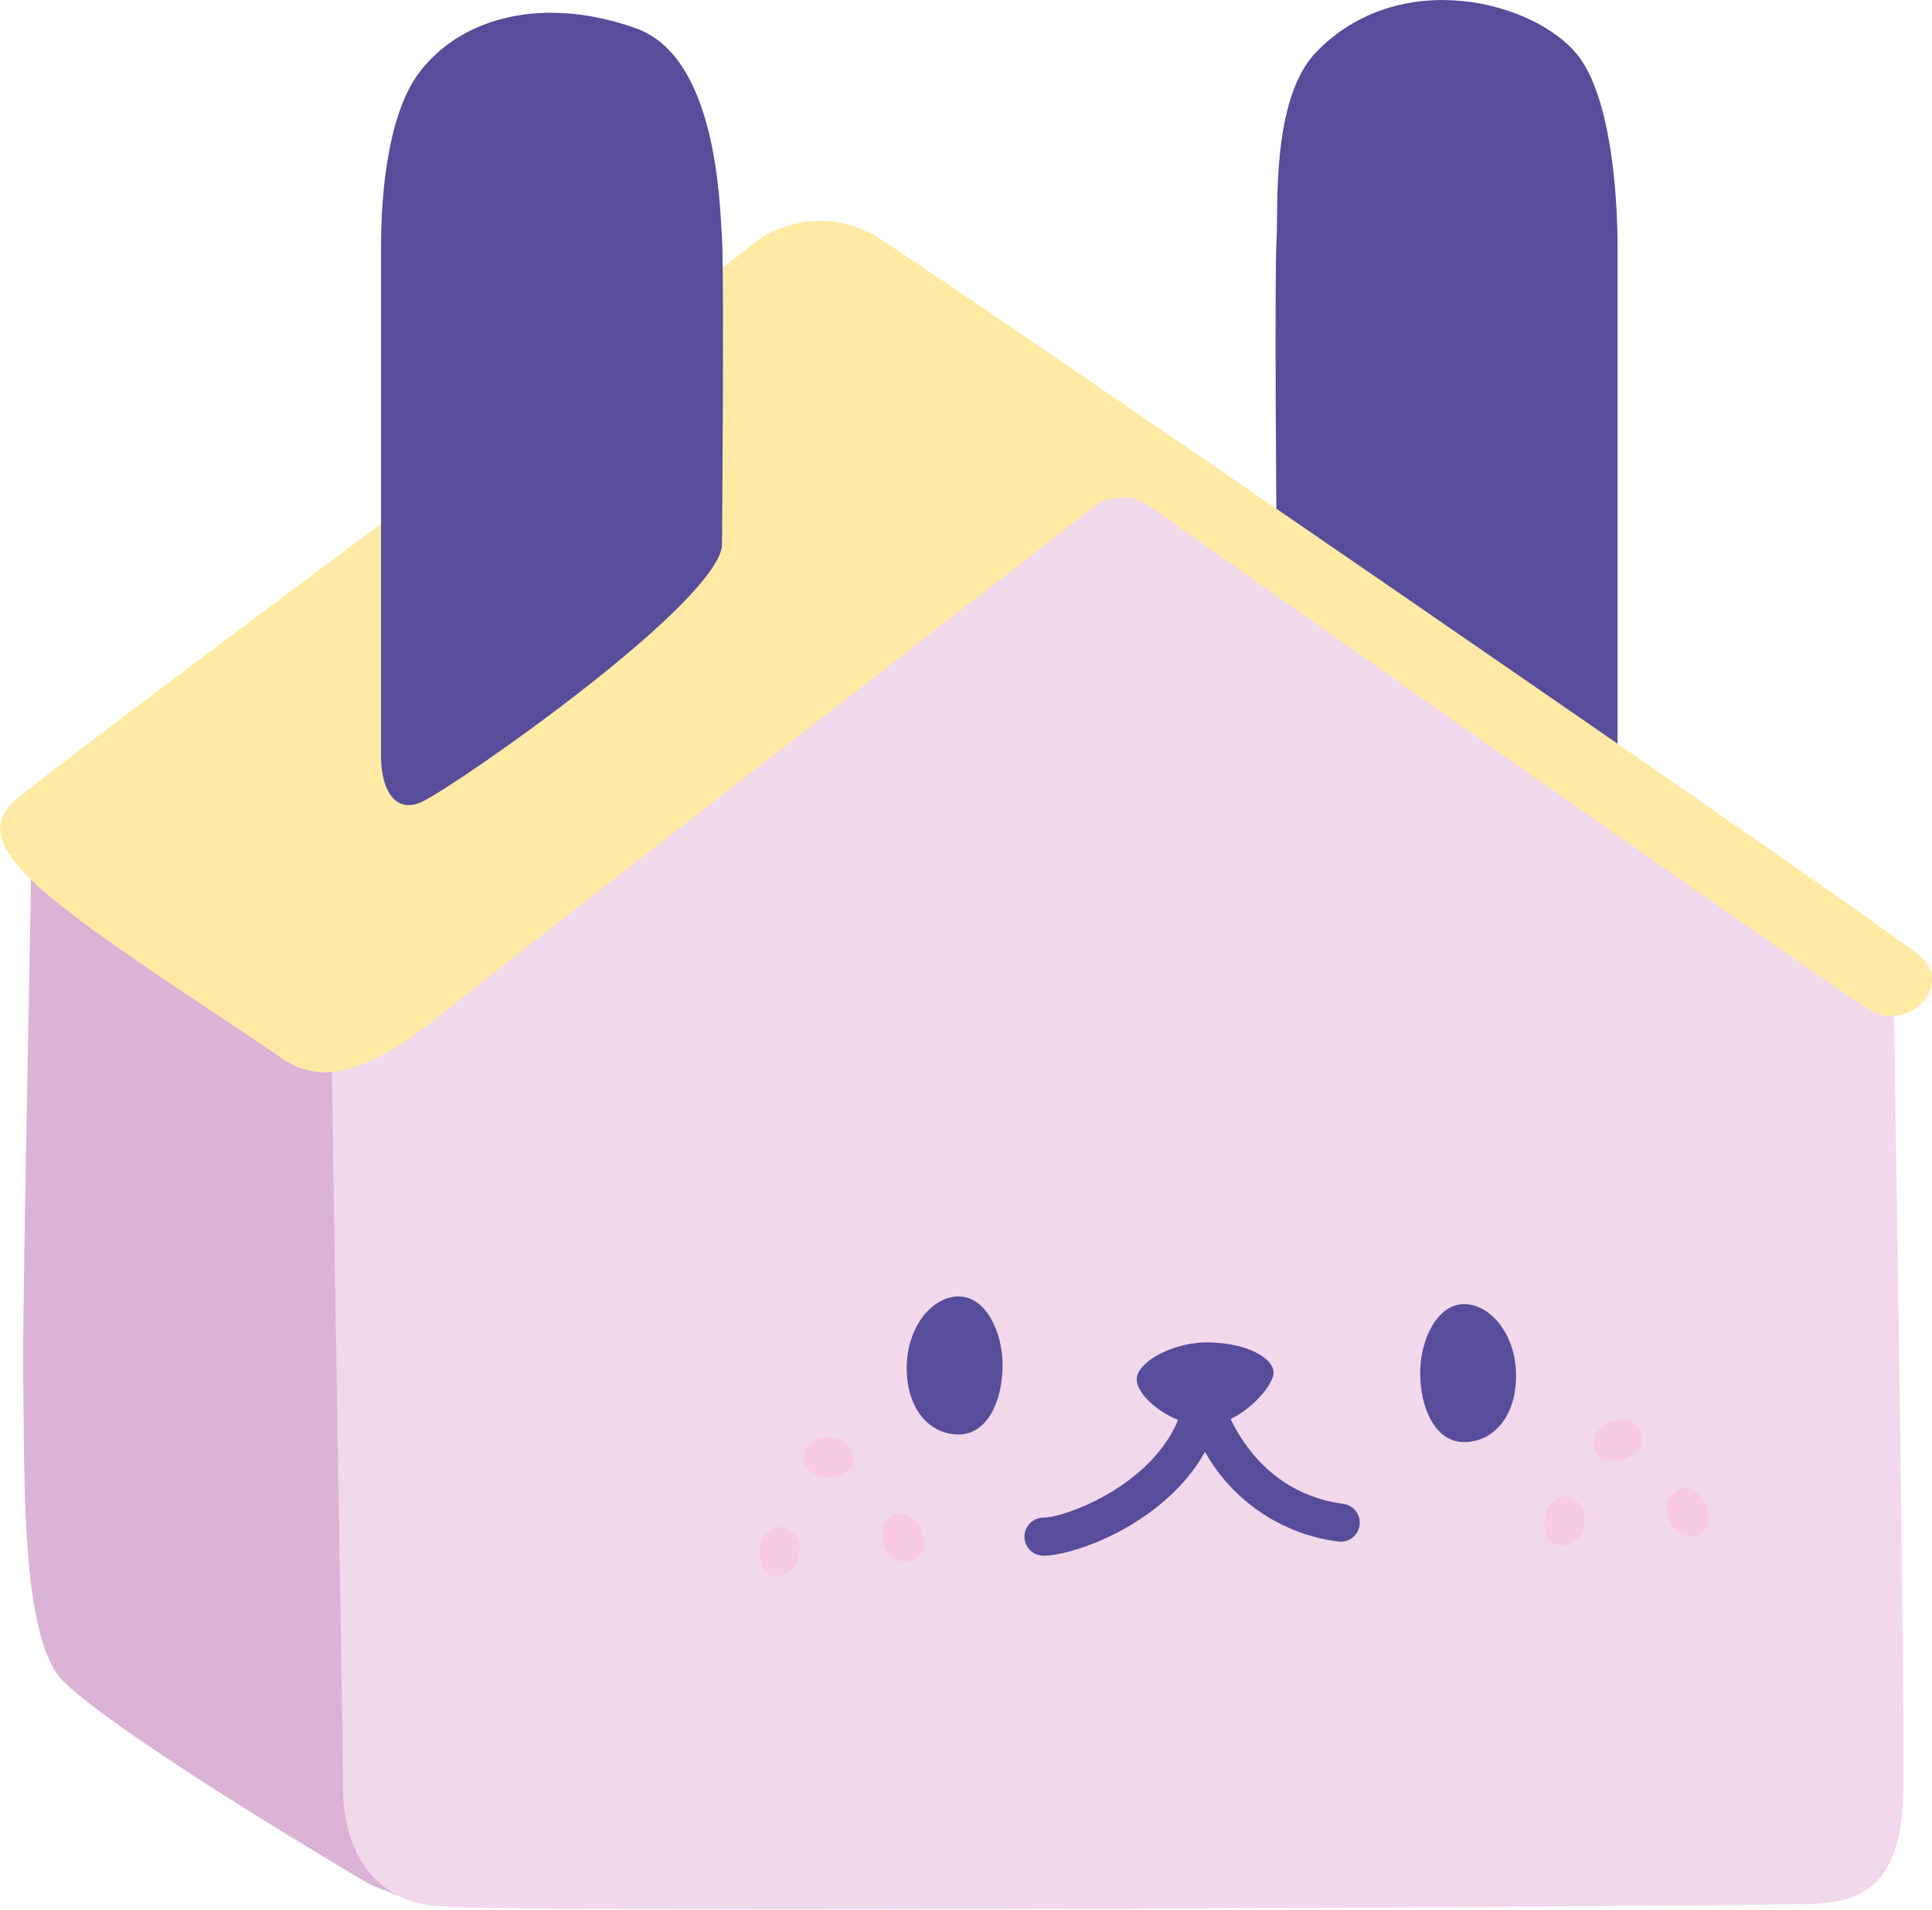
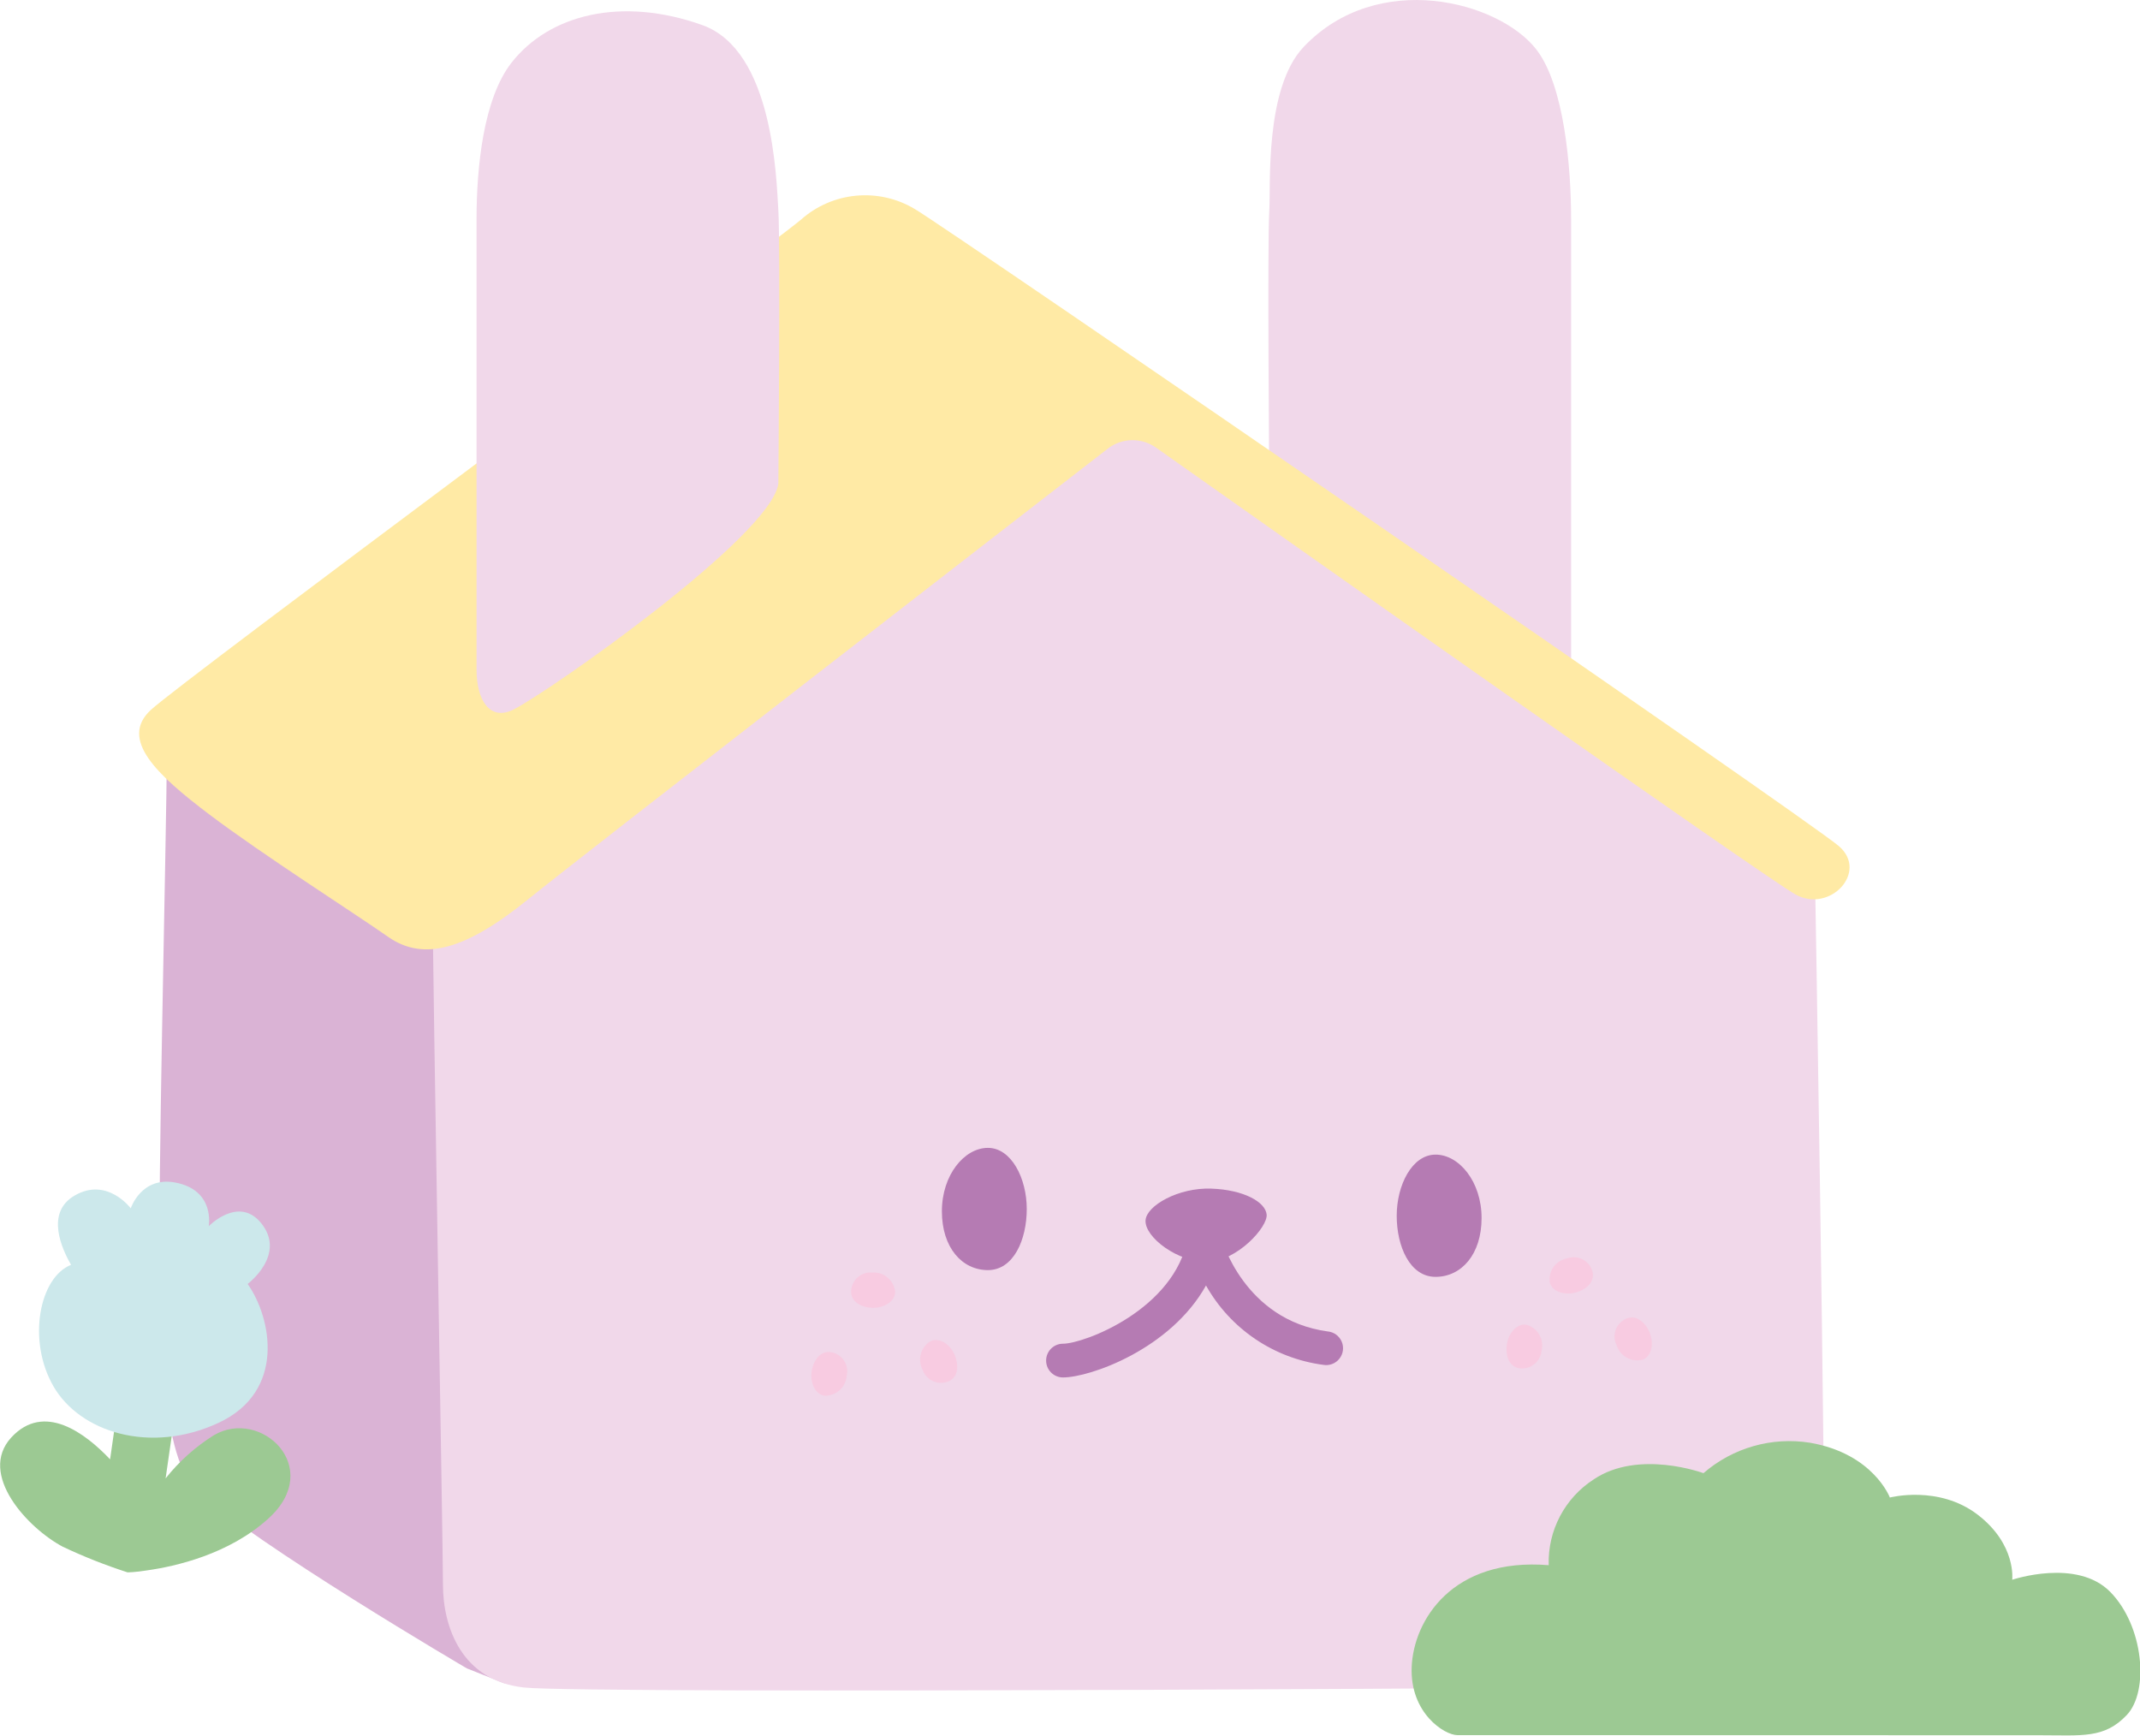
- <svg xmlns="http://www.w3.org/2000/svg" id="Layer_1" data-name="Layer 1" viewBox="0 0 253.52 250.59">
+ <svg xmlns="http://www.w3.org/2000/svg" id="Layer_1" data-name="Layer 1" viewBox="0 0 317.22 257.22">
  <defs>
-     <style>.cls-1{fill:#584d9b;}.cls-2{fill:#dab3d5;}.cls-3{fill:#f1d8ea;}.cls-4{fill:#ffeaa5;}.cls-5{fill:#f8cbe1;}</style>
+     <style>.cls-1{fill:#f1d8ea;}.cls-2{fill:#dab3d5;}.cls-3{fill:#ffeaa5;}.cls-4{fill:#b57bb3;}.cls-5{fill:#f8cbe1;}.cls-6{fill:#9cc993;}.cls-7{fill:#cce8eb;}</style>
  </defs>
-   <path class="cls-1" d="M338.4,369.06s-.31-35.6,0-40.47c.23-3.65-.73-18.16,5.1-24.29,10.93-11.49,28.87-6.79,34.46.37,4.16,5.33,5.18,17.53,5.18,25.13v66.83c0,4.57-1.83,7.71-5.48,5.91S339.52,376.92,338.4,369.06Z" transform="translate(-170.88 -297.36)" />
-   <path class="cls-2" d="M174.93,406.75c.36-2.36-1.14,59.29-1,71.05.18,13.77-.34,35,5.4,40.38,8.51,8,40.13,26.53,40.13,26.53l5.63,2.23-4.22-122.12Z" transform="translate(-170.88 -297.36)" />
-   <path class="cls-3" d="M214.38,431.44c0,11.46,1.52,94.43,1.52,100.8s2.8,14.25,12,15.27,174.6,0,180.71-.26,11.71-2,12-14.25-1.28-106.65-1.28-106.65L314.15,356.61Z" transform="translate(-170.88 -297.36)" />
-   <path class="cls-4" d="M314.48,363.85a6,6,0,0,1,7.1-.16C338.79,375.85,412,427.51,416.42,430c5.05,2.79,10.8-3.31,6.45-7.14s-131.93-91.49-137-94.46A14.32,14.32,0,0,0,269,329.93c-5.4,4.53-91.66,68.32-96.37,72.67s.87,9.59,8.72,15.51,21.26,14.47,26.48,18.13,11.51,1.92,20.74-5.58C236.63,424.11,299,375.87,314.48,363.85Z" transform="translate(-170.88 -297.36)" />
-   <path class="cls-1" d="M296.68,467.51c-3.48,0-6.82,4-6.82,9.4s3,8.72,6.82,8.72,5.76-4.53,5.76-9.06S300.17,467.51,296.68,467.51Z" transform="translate(-170.88 -297.36)" />
-   <path class="cls-5" d="M282.93,488.83a3.19,3.19,0,0,0-3.38-2.84,2.88,2.88,0,0,0-3.14,2.84c0,1.57,1.63,2.39,3.26,2.39S282.93,490.28,282.93,488.83Z" transform="translate(-170.88 -297.36)" />
-   <path class="cls-5" d="M272.46,504.24a3.18,3.18,0,0,0,3.29-2.95,2.88,2.88,0,0,0-2.37-3.51c-1.55-.22-2.6,1.28-2.83,2.9S271,504,272.46,504.24Z" transform="translate(-170.88 -297.36)" />
-   <path class="cls-5" d="M288.18,496.17a3.18,3.18,0,0,0-1.16,4.26,2.88,2.88,0,0,0,3.88,1.67c1.43-.66,1.5-2.49.82-4S289.49,495.56,288.18,496.17Z" transform="translate(-170.88 -297.36)" />
-   <path class="cls-5" d="M380,487.38a3.18,3.18,0,0,1,2.62-3.55,2.87,2.87,0,0,1,3.72,2c.37,1.53-1,2.71-2.61,3.1S380.31,488.79,380,487.38Z" transform="translate(-170.88 -297.36)" />
-   <path class="cls-5" d="M393.78,498.89a3.19,3.19,0,0,1-3.89-2.09,2.88,2.88,0,0,1,1.47-4c1.46-.59,2.83.63,3.43,2.14S395.13,498.35,393.78,498.89Z" transform="translate(-170.88 -297.36)" />
-   <path class="cls-5" d="M376.61,493.75a3.19,3.19,0,0,1,2.13,3.87,2.87,2.87,0,0,1-3.38,2.54c-1.55-.3-2-2.06-1.73-3.66S375.18,493.48,376.61,493.75Z" transform="translate(-170.88 -297.36)" />
-   <path class="cls-1" d="M363,468.52c3.48,0,6.82,4,6.82,9.39s-3,8.72-6.82,8.72-5.76-4.53-5.76-9.06S359.55,468.52,363,468.52Z" transform="translate(-170.88 -297.36)" />
-   <path class="cls-1" d="M320.05,478.24c.15-2.17,4.87-4.86,9.73-4.69s8.05,2,8.22,3.85-4.36,6.88-8.72,7.05S319.88,480.76,320.05,478.24Z" transform="translate(-170.88 -297.36)" />
-   <path class="cls-1" d="M307.81,501.54a2.5,2.5,0,0,1,0-5c3.1,0,16.58-5.06,18.51-15.72a2.5,2.5,0,0,1,4.88-.19c.13.49,3.48,12.4,15.86,14.09a2.5,2.5,0,1,1-.68,4.95A23.44,23.44,0,0,1,329,487.91C323.73,497.37,311.81,501.54,307.81,501.54Z" transform="translate(-170.88 -297.36)" />
-   <path class="cls-1" d="M265.62,369.06s.3-35.6,0-40.47-.76-23.75-11.27-27.51c-12-4.28-22.71-1.57-28.3,5.59-4.16,5.33-5.17,15.53-5.17,23.13v66.83c0,4.57,2,7.65,5.48,5.91C231.34,400.07,264.49,376.92,265.62,369.06Z" transform="translate(-170.88 -297.36)" />
+   <path class="cls-1" d="M328.12,323.63s-.3-35.6,0-40.47c.23-3.65-.72-18.16,5.11-24.29,10.93-11.5,28.87-6.79,34.46.37,4.16,5.33,5.17,17.52,5.17,25.13V351.2c0,4.57-1.82,7.71-5.47,5.91C363.89,355.39,329.25,331.49,328.12,323.63Z" transform="translate(-139.97 -251.93)" />
+   <path class="cls-2" d="M164.65,361.32c.37-2.36-1.13,59.29-1,71,.18,13.78-.34,35,5.39,40.39,8.52,8,40.14,26.53,40.14,26.53l5.62,2.23-4.21-122.12Z" transform="translate(-139.97 -251.93)" />
+   <path class="cls-1" d="M204.11,386c0,11.45,1.52,94.43,1.52,100.79s2.8,14.26,12,15.28,174.6,0,180.71-.26,11.71-2,12-14.25S409,380.92,409,380.92L303.88,311.18Z" transform="translate(-139.97 -251.93)" />
+   <path class="cls-3" d="M304.2,318.42a6,6,0,0,1,7.1-.16c17.22,12.16,90.39,63.81,94.85,66.27,5.05,2.79,10.8-3.31,6.45-7.14s-131.93-91.49-137-94.46a14.32,14.32,0,0,0-16.91,1.57c-5.4,4.53-91.67,68.32-96.37,72.67s.87,9.59,8.71,15.51,21.26,14.47,26.49,18.13,11.5,1.91,20.74-5.58C226.36,378.68,288.68,330.44,304.2,318.42Z" transform="translate(-139.97 -251.93)" />
+   <path class="cls-4" d="M286.41,422.08c-3.48,0-6.82,4-6.82,9.4s3,8.72,6.82,8.72,5.76-4.53,5.76-9.06S289.9,422.08,286.41,422.08Z" transform="translate(-139.97 -251.93)" />
+   <path class="cls-5" d="M272.66,443.4a3.19,3.19,0,0,0-3.38-2.84,2.88,2.88,0,0,0-3.15,2.84c0,1.57,1.64,2.39,3.27,2.39S272.66,444.85,272.66,443.4Z" transform="translate(-139.97 -251.93)" />
+   <path class="cls-5" d="M262.19,458.81a3.18,3.18,0,0,0,3.29-2.95,2.88,2.88,0,0,0-2.37-3.51c-1.56-.22-2.6,1.28-2.83,2.89S260.76,458.61,262.19,458.81Z" transform="translate(-139.97 -251.93)" />
+   <path class="cls-5" d="M277.91,450.73a3.2,3.2,0,0,0-1.17,4.26,2.89,2.89,0,0,0,3.89,1.68c1.43-.66,1.49-2.49.81-4S279.22,450.13,277.91,450.73Z" transform="translate(-139.97 -251.93)" />
+   <path class="cls-5" d="M369.69,442a3.19,3.19,0,0,1,2.62-3.55,2.88,2.88,0,0,1,3.73,2c.37,1.53-1,2.71-2.61,3.1S370,443.36,369.69,442Z" transform="translate(-139.97 -251.93)" />
+   <path class="cls-5" d="M383.51,453.46a3.19,3.19,0,0,1-3.89-2.09,2.88,2.88,0,0,1,1.47-4c1.46-.59,2.83.62,3.43,2.14S384.85,452.92,383.51,453.46Z" transform="translate(-139.97 -251.93)" />
+   <path class="cls-5" d="M366.33,448.32a3.2,3.2,0,0,1,2.14,3.87,2.88,2.88,0,0,1-3.38,2.54c-1.55-.3-2-2.06-1.73-3.66S364.91,448,366.33,448.32Z" transform="translate(-139.97 -251.93)" />
+   <path class="cls-4" d="M352.77,423.08c3.48,0,6.82,4,6.82,9.4s-3,8.72-6.82,8.72-5.76-4.53-5.76-9.06S349.28,423.08,352.77,423.08Z" transform="translate(-139.97 -251.93)" />
+   <path class="cls-4" d="M309.78,432.81c.15-2.17,4.86-4.86,9.73-4.69s8.05,2,8.22,3.85-4.37,6.88-8.73,7S309.61,435.33,309.78,432.81Z" transform="translate(-139.97 -251.93)" />
+   <path class="cls-4" d="M297.54,456.11a2.5,2.5,0,0,1,0-5c3.1,0,16.58-5.06,18.51-15.72a2.49,2.49,0,0,1,4.87-.2c.14.5,3.49,12.41,15.86,14.1a2.5,2.5,0,1,1-.67,4.95,23.44,23.44,0,0,1-17.37-11.76C313.46,451.94,301.53,456.11,297.54,456.11Z" transform="translate(-139.97 -251.93)" />
+   <path class="cls-1" d="M255.35,323.63s.3-35.6,0-40.47-.76-23.75-11.27-27.51c-12-4.28-22.71-1.57-28.3,5.59-4.16,5.33-5.17,15.52-5.17,23.13V351.2c0,4.57,2,7.65,5.47,5.91C221.07,354.64,254.22,331.49,255.35,323.63Z" transform="translate(-139.97 -251.93)" />
+   <path class="cls-6" d="M171.68,464.67a28.27,28.27,0,0,0-7.16,6.4l1.28-8.9-8.58-.42-.93,6.5c-3.67-3.87-9.78-8.52-14.65-3.24-5,5.46,2.47,13.46,7.65,16.2a79.67,79.67,0,0,0,9.58,3.79s1.12,0,2.89-.29h0c4.21-.59,12.16-2.38,18-7.69C188.1,469.47,178.63,460.58,171.68,464.67Z" transform="translate(-139.97 -251.93)" />
+   <path class="cls-7" d="M150.5,439.42c-4.71,1.86-6.52,11.22-2.61,18s14.31,10.12,24.43,5.44,7.88-15.63,4.36-20.61c0,0,5.85-4.37,1.95-9.08-3.33-4-7.72.52-7.72.52s1-5.37-5-6.48c-5-.92-6.56,3.83-6.56,3.83s-3.47-4.67-8.27-1.92C146.56,431.69,149.25,437.23,150.5,439.42Z" transform="translate(-139.97 -251.93)" />
+   <path class="cls-6" d="M356,509.13c-1.89,0-7.05-3.25-6.77-10.12s6-16.25,20.31-15.07a14.6,14.6,0,0,1,6.69-12.73c6.66-4.47,16.25-.91,16.25-.91a19.43,19.43,0,0,1,15.8-4.51c9.39,1.62,11.83,8.12,11.83,8.12s7.22-1.89,13,2.53,5.14,9.66,5.14,9.66,9.58-3.25,14.54,1.81,5.78,14.72,2.44,18.24-6.59,3-12.91,3Z" transform="translate(-139.97 -251.93)" />
</svg>
